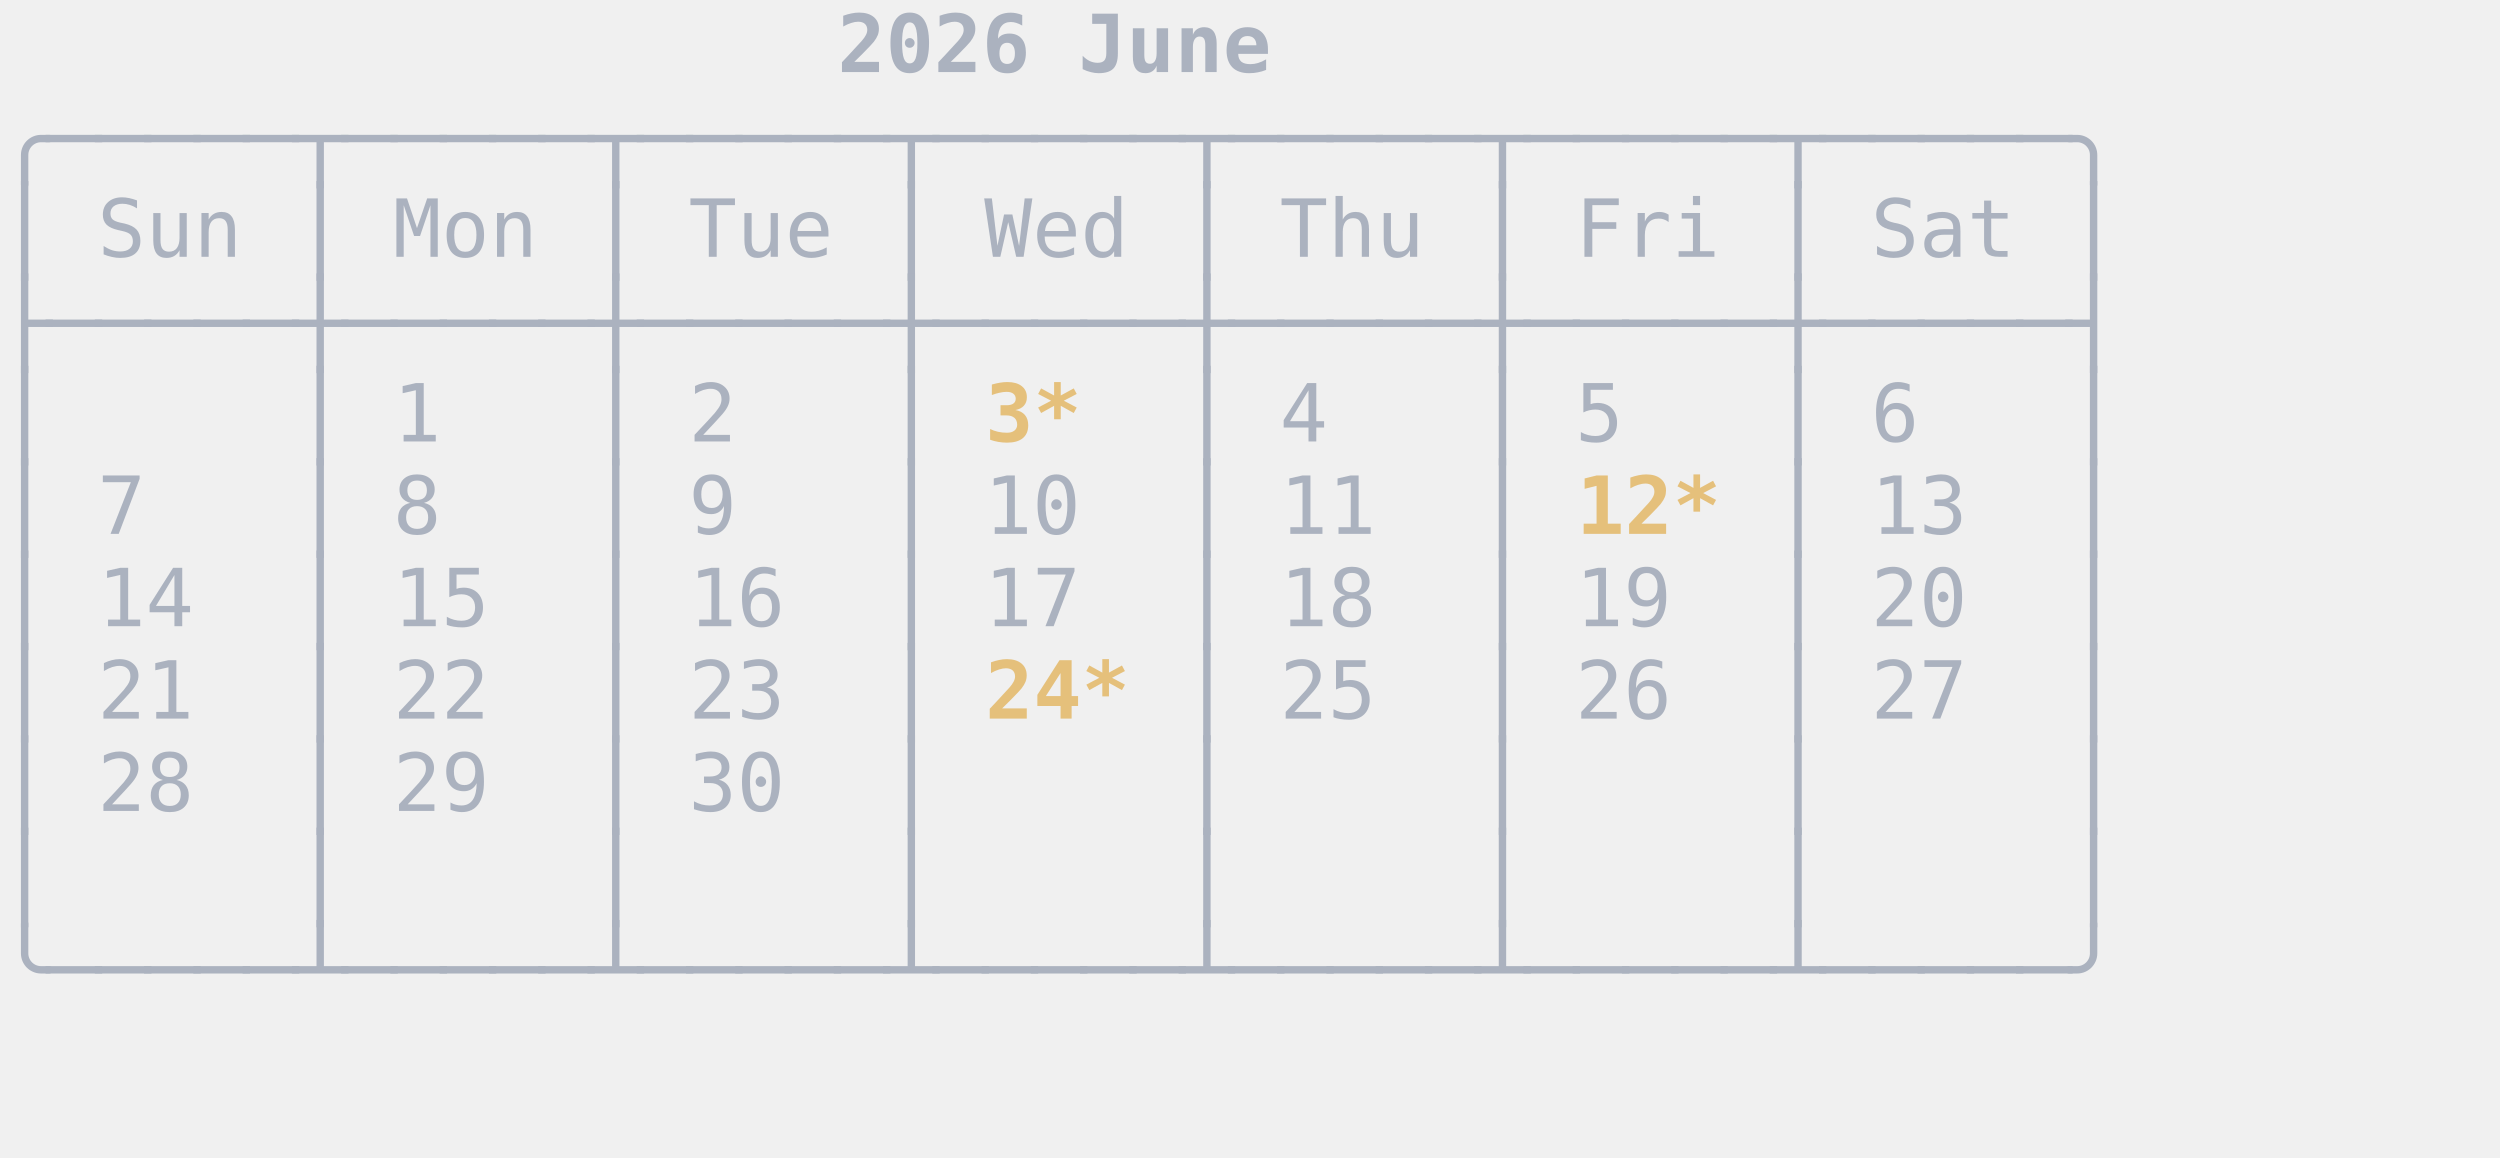
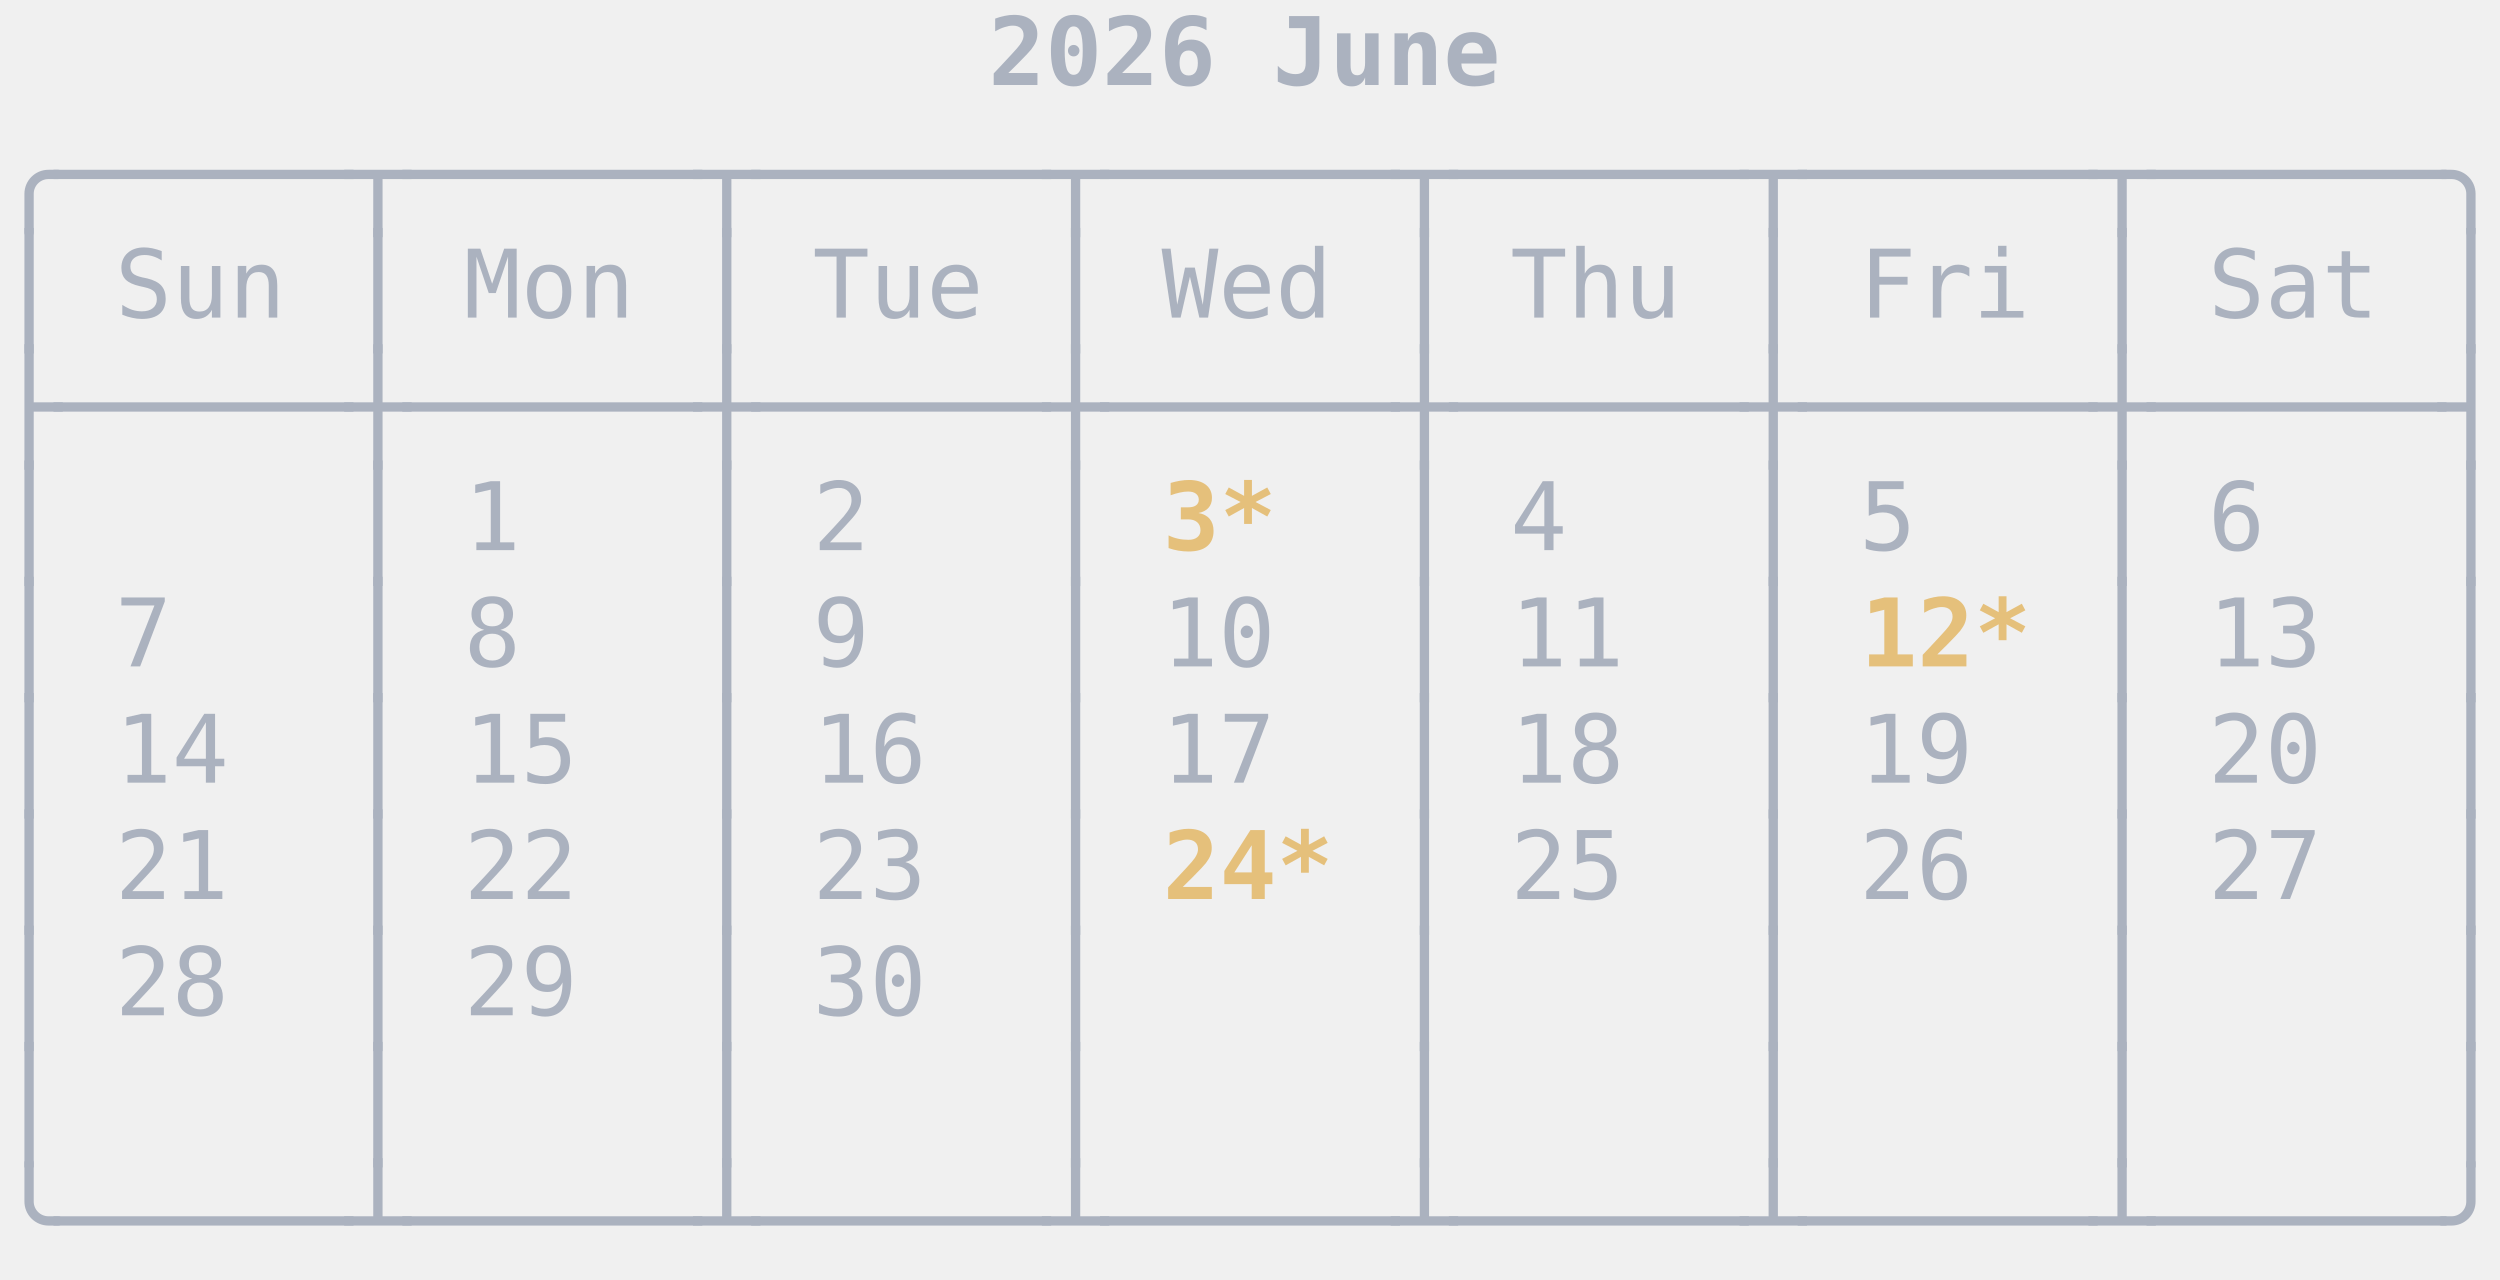
- <svg xmlns="http://www.w3.org/2000/svg" viewBox="0 0 406 188" width="406" height="188" data-cols="52" data-rows="12" data-font-size="13" data-cell-width="8" data-cell-height="15" data-padding="0">
-   <style>text{white-space:pre;font-family:monospace;font-size:13px;letter-spacing:0;word-spacing:0;text-rendering:geometricPrecision;font-variant-ligatures:none}.fg{fill:#abb2bf}.k{fill:#282c34}.r{fill:#e06c75}.g{fill:#98c379}.y{fill:#e5c07b}.b{fill:#61afef}.m{fill:#c678dd}.c{fill:#56b6c2}.w{fill:#abb2bf}.K{fill:#5c6370}.R{fill:#e06c75}.G{fill:#98c379}.Y{fill:#e5c07b}.B{fill:#61afef}.M{fill:#c678dd}.C{fill:#56b6c2}.W{fill:#fff}.bold{font-weight:bold}.italic{font-style:italic}.underline{text-decoration:underline}</style>
+ <svg xmlns="http://www.w3.org/2000/svg" viewBox="0 0 344 176" width="344" height="176" data-cols="43" data-rows="11" data-font-size="13" data-cell-width="8" data-cell-height="16" data-padding="0">
+   <style>text{white-space:pre;font-family:monospace;font-size:13px;letter-spacing:0;word-spacing:0;text-rendering:geometricPrecision;font-variant-ligatures:none}.fg{fill:#abb2bf}.k{fill:#282c34}.r{fill:#e06c75}.g{fill:#98c379}.y{fill:#e5c07b}.b{fill:#61afef}.m{fill:#c678dd}.c{fill:#56b6c2}.w{fill:#abb2bf}.K{fill:#5c6370}.R{fill:#e06c75}.G{fill:#98c379}.Y{fill:#e5c07b}.B{fill:#61afef}.M{fill:#c678dd}.C{fill:#56b6c2}.W{fill:#fff}.bold{font-weight:bold}.italic{font-style:italic}.dim{fill-opacity:0.55}.bl{fill:none;stroke-linecap:square;stroke-width:1.28}.bh{fill:none;stroke-linecap:square;stroke-width:2.56}</style>
  <defs>
    <clipPath id="terminal-clip">
-       <rect width="406" height="188" />
+       <rect width="344" height="176" />
    </clipPath>
    <pattern id="shade-light" width="4" height="4" patternUnits="userSpaceOnUse">
      <rect width="1" height="1" fill="#abb2bf" />
    </pattern>
    <pattern id="shade-medium" width="2" height="2" patternUnits="userSpaceOnUse">
      <rect width="1" height="1" fill="#abb2bf" />
      <rect x="1" y="1" width="1" height="1" fill="#abb2bf" />
    </pattern>
    <pattern id="shade-dark" width="2" height="2" patternUnits="userSpaceOnUse">
      <rect width="2" height="2" fill="#abb2bf" />
      <rect x="1" y="1" width="1" height="1" fill="#282c34" />
    </pattern>
  </defs>
-   <g transform="translate(0,0)" clip-path="url(#terminal-clip)">
+   <g transform="translate(0,0)">
    <g xml:space="preserve">
      <text x="0" y="11.7" textLength="136" class="fg">                 </text>
      <text x="136" y="11.7" textLength="72" class="fg bold">2026 June</text>
-       <path d="M4 30V25.17A2.67 2.67 0 0 1 6.67 22.50H8" stroke="#abb2bf" stroke-width="1.20" stroke-linecap="round" fill="none" />
-       <path d="M8 22.50H12M12 22.50H16" stroke="#abb2bf" stroke-width="1.20" stroke-linecap="square" fill="none" />
-       <path d="M16 22.50H20M20 22.50H24" stroke="#abb2bf" stroke-width="1.20" stroke-linecap="square" fill="none" />
-       <path d="M24 22.50H28M28 22.50H32" stroke="#abb2bf" stroke-width="1.20" stroke-linecap="square" fill="none" />
-       <path d="M32 22.50H36M36 22.50H40" stroke="#abb2bf" stroke-width="1.20" stroke-linecap="square" fill="none" />
-       <path d="M40 22.50H44M44 22.50H48" stroke="#abb2bf" stroke-width="1.20" stroke-linecap="square" fill="none" />
-       <path d="M48 22.50H52M52 22.50H56M52 22.50V30" stroke="#abb2bf" stroke-width="1.20" stroke-linecap="square" fill="none" />
-       <path d="M56 22.50H60M60 22.50H64" stroke="#abb2bf" stroke-width="1.20" stroke-linecap="square" fill="none" />
-       <path d="M64 22.50H68M68 22.50H72" stroke="#abb2bf" stroke-width="1.20" stroke-linecap="square" fill="none" />
-       <path d="M72 22.50H76M76 22.50H80" stroke="#abb2bf" stroke-width="1.20" stroke-linecap="square" fill="none" />
-       <path d="M80 22.50H84M84 22.50H88" stroke="#abb2bf" stroke-width="1.20" stroke-linecap="square" fill="none" />
-       <path d="M88 22.50H92M92 22.50H96" stroke="#abb2bf" stroke-width="1.20" stroke-linecap="square" fill="none" />
-       <path d="M96 22.50H100M100 22.50H104M100 22.50V30" stroke="#abb2bf" stroke-width="1.20" stroke-linecap="square" fill="none" />
-       <path d="M104 22.50H108M108 22.50H112" stroke="#abb2bf" stroke-width="1.20" stroke-linecap="square" fill="none" />
-       <path d="M112 22.50H116M116 22.50H120" stroke="#abb2bf" stroke-width="1.20" stroke-linecap="square" fill="none" />
-       <path d="M120 22.50H124M124 22.50H128" stroke="#abb2bf" stroke-width="1.20" stroke-linecap="square" fill="none" />
-       <path d="M128 22.50H132M132 22.50H136" stroke="#abb2bf" stroke-width="1.20" stroke-linecap="square" fill="none" />
-       <path d="M136 22.50H140M140 22.50H144" stroke="#abb2bf" stroke-width="1.20" stroke-linecap="square" fill="none" />
-       <path d="M144 22.50H148M148 22.50H152M148 22.50V30" stroke="#abb2bf" stroke-width="1.20" stroke-linecap="square" fill="none" />
-       <path d="M152 22.50H156M156 22.50H160" stroke="#abb2bf" stroke-width="1.20" stroke-linecap="square" fill="none" />
-       <path d="M160 22.50H164M164 22.50H168" stroke="#abb2bf" stroke-width="1.20" stroke-linecap="square" fill="none" />
-       <path d="M168 22.50H172M172 22.50H176" stroke="#abb2bf" stroke-width="1.20" stroke-linecap="square" fill="none" />
-       <path d="M176 22.50H180M180 22.50H184" stroke="#abb2bf" stroke-width="1.20" stroke-linecap="square" fill="none" />
-       <path d="M184 22.50H188M188 22.50H192" stroke="#abb2bf" stroke-width="1.20" stroke-linecap="square" fill="none" />
-       <path d="M192 22.50H196M196 22.50H200M196 22.50V30" stroke="#abb2bf" stroke-width="1.20" stroke-linecap="square" fill="none" />
-       <path d="M200 22.50H204M204 22.50H208" stroke="#abb2bf" stroke-width="1.20" stroke-linecap="square" fill="none" />
-       <path d="M208 22.50H212M212 22.50H216" stroke="#abb2bf" stroke-width="1.20" stroke-linecap="square" fill="none" />
-       <path d="M216 22.50H220M220 22.50H224" stroke="#abb2bf" stroke-width="1.20" stroke-linecap="square" fill="none" />
-       <path d="M224 22.50H228M228 22.50H232" stroke="#abb2bf" stroke-width="1.20" stroke-linecap="square" fill="none" />
-       <path d="M232 22.50H236M236 22.50H240" stroke="#abb2bf" stroke-width="1.20" stroke-linecap="square" fill="none" />
-       <path d="M240 22.50H244M244 22.50H248M244 22.50V30" stroke="#abb2bf" stroke-width="1.20" stroke-linecap="square" fill="none" />
-       <path d="M248 22.50H252M252 22.50H256" stroke="#abb2bf" stroke-width="1.20" stroke-linecap="square" fill="none" />
-       <path d="M256 22.50H260M260 22.50H264" stroke="#abb2bf" stroke-width="1.20" stroke-linecap="square" fill="none" />
-       <path d="M264 22.50H268M268 22.50H272" stroke="#abb2bf" stroke-width="1.20" stroke-linecap="square" fill="none" />
-       <path d="M272 22.50H276M276 22.50H280" stroke="#abb2bf" stroke-width="1.20" stroke-linecap="square" fill="none" />
-       <path d="M280 22.50H284M284 22.50H288" stroke="#abb2bf" stroke-width="1.20" stroke-linecap="square" fill="none" />
-       <path d="M288 22.50H292M292 22.50H296M292 22.50V30" stroke="#abb2bf" stroke-width="1.20" stroke-linecap="square" fill="none" />
-       <path d="M296 22.50H300M300 22.50H304" stroke="#abb2bf" stroke-width="1.20" stroke-linecap="square" fill="none" />
-       <path d="M304 22.50H308M308 22.50H312" stroke="#abb2bf" stroke-width="1.20" stroke-linecap="square" fill="none" />
-       <path d="M312 22.50H316M316 22.50H320" stroke="#abb2bf" stroke-width="1.20" stroke-linecap="square" fill="none" />
-       <path d="M320 22.50H324M324 22.50H328" stroke="#abb2bf" stroke-width="1.20" stroke-linecap="square" fill="none" />
-       <path d="M328 22.50H332M332 22.50H336" stroke="#abb2bf" stroke-width="1.20" stroke-linecap="square" fill="none" />
-       <path d="M336 22.50H337.33A2.67 2.67 0 0 1 340 25.17V30" stroke="#abb2bf" stroke-width="1.20" stroke-linecap="round" fill="none" />
-       <path d="M4 30V37.50M4 37.50V45" stroke="#abb2bf" stroke-width="1.20" stroke-linecap="square" fill="none" />
-       <text x="8" y="41.7" textLength="40" class="fg"> Sun </text>
-       <path d="M52 30V37.50M52 37.50V45" stroke="#abb2bf" stroke-width="1.20" stroke-linecap="square" fill="none" />
-       <text x="56" y="41.7" textLength="40" class="fg"> Mon </text>
-       <path d="M100 30V37.50M100 37.50V45" stroke="#abb2bf" stroke-width="1.20" stroke-linecap="square" fill="none" />
-       <text x="104" y="41.7" textLength="40" class="fg"> Tue </text>
-       <path d="M148 30V37.50M148 37.50V45" stroke="#abb2bf" stroke-width="1.20" stroke-linecap="square" fill="none" />
-       <text x="152" y="41.7" textLength="40" class="fg"> Wed </text>
-       <path d="M196 30V37.50M196 37.50V45" stroke="#abb2bf" stroke-width="1.20" stroke-linecap="square" fill="none" />
-       <text x="200" y="41.7" textLength="40" class="fg"> Thu </text>
-       <path d="M244 30V37.50M244 37.50V45" stroke="#abb2bf" stroke-width="1.20" stroke-linecap="square" fill="none" />
-       <text x="248" y="41.7" textLength="40" class="fg"> Fri </text>
-       <path d="M292 30V37.50M292 37.50V45" stroke="#abb2bf" stroke-width="1.20" stroke-linecap="square" fill="none" />
-       <text x="296" y="41.7" textLength="40" class="fg"> Sat </text>
-       <path d="M340 30V37.50M340 37.50V45" stroke="#abb2bf" stroke-width="1.20" stroke-linecap="square" fill="none" />
-       <path d="M4 52.50H8M4 45V52.50M4 52.50V60" stroke="#abb2bf" stroke-width="1.20" stroke-linecap="square" fill="none" />
-       <path d="M8 52.50H12M12 52.50H16" stroke="#abb2bf" stroke-width="1.20" stroke-linecap="square" fill="none" />
-       <path d="M16 52.50H20M20 52.50H24" stroke="#abb2bf" stroke-width="1.20" stroke-linecap="square" fill="none" />
-       <path d="M24 52.50H28M28 52.50H32" stroke="#abb2bf" stroke-width="1.20" stroke-linecap="square" fill="none" />
-       <path d="M32 52.50H36M36 52.50H40" stroke="#abb2bf" stroke-width="1.20" stroke-linecap="square" fill="none" />
-       <path d="M40 52.50H44M44 52.50H48" stroke="#abb2bf" stroke-width="1.20" stroke-linecap="square" fill="none" />
-       <path d="M48 52.50H52M52 52.50H56M52 45V52.50M52 52.50V60" stroke="#abb2bf" stroke-width="1.20" stroke-linecap="square" fill="none" />
-       <path d="M56 52.50H60M60 52.50H64" stroke="#abb2bf" stroke-width="1.20" stroke-linecap="square" fill="none" />
-       <path d="M64 52.50H68M68 52.50H72" stroke="#abb2bf" stroke-width="1.20" stroke-linecap="square" fill="none" />
-       <path d="M72 52.50H76M76 52.50H80" stroke="#abb2bf" stroke-width="1.20" stroke-linecap="square" fill="none" />
-       <path d="M80 52.50H84M84 52.50H88" stroke="#abb2bf" stroke-width="1.20" stroke-linecap="square" fill="none" />
-       <path d="M88 52.50H92M92 52.50H96" stroke="#abb2bf" stroke-width="1.20" stroke-linecap="square" fill="none" />
-       <path d="M96 52.50H100M100 52.50H104M100 45V52.50M100 52.50V60" stroke="#abb2bf" stroke-width="1.20" stroke-linecap="square" fill="none" />
-       <path d="M104 52.50H108M108 52.50H112" stroke="#abb2bf" stroke-width="1.20" stroke-linecap="square" fill="none" />
-       <path d="M112 52.50H116M116 52.50H120" stroke="#abb2bf" stroke-width="1.20" stroke-linecap="square" fill="none" />
-       <path d="M120 52.50H124M124 52.50H128" stroke="#abb2bf" stroke-width="1.20" stroke-linecap="square" fill="none" />
-       <path d="M128 52.50H132M132 52.50H136" stroke="#abb2bf" stroke-width="1.20" stroke-linecap="square" fill="none" />
-       <path d="M136 52.50H140M140 52.50H144" stroke="#abb2bf" stroke-width="1.20" stroke-linecap="square" fill="none" />
-       <path d="M144 52.50H148M148 52.50H152M148 45V52.50M148 52.50V60" stroke="#abb2bf" stroke-width="1.20" stroke-linecap="square" fill="none" />
-       <path d="M152 52.50H156M156 52.50H160" stroke="#abb2bf" stroke-width="1.20" stroke-linecap="square" fill="none" />
-       <path d="M160 52.50H164M164 52.50H168" stroke="#abb2bf" stroke-width="1.20" stroke-linecap="square" fill="none" />
-       <path d="M168 52.50H172M172 52.50H176" stroke="#abb2bf" stroke-width="1.20" stroke-linecap="square" fill="none" />
-       <path d="M176 52.50H180M180 52.50H184" stroke="#abb2bf" stroke-width="1.20" stroke-linecap="square" fill="none" />
-       <path d="M184 52.50H188M188 52.50H192" stroke="#abb2bf" stroke-width="1.20" stroke-linecap="square" fill="none" />
-       <path d="M192 52.50H196M196 52.50H200M196 45V52.50M196 52.50V60" stroke="#abb2bf" stroke-width="1.20" stroke-linecap="square" fill="none" />
-       <path d="M200 52.50H204M204 52.50H208" stroke="#abb2bf" stroke-width="1.20" stroke-linecap="square" fill="none" />
-       <path d="M208 52.50H212M212 52.50H216" stroke="#abb2bf" stroke-width="1.20" stroke-linecap="square" fill="none" />
-       <path d="M216 52.50H220M220 52.50H224" stroke="#abb2bf" stroke-width="1.20" stroke-linecap="square" fill="none" />
-       <path d="M224 52.50H228M228 52.50H232" stroke="#abb2bf" stroke-width="1.20" stroke-linecap="square" fill="none" />
-       <path d="M232 52.50H236M236 52.50H240" stroke="#abb2bf" stroke-width="1.20" stroke-linecap="square" fill="none" />
-       <path d="M240 52.50H244M244 52.50H248M244 45V52.50M244 52.50V60" stroke="#abb2bf" stroke-width="1.20" stroke-linecap="square" fill="none" />
-       <path d="M248 52.50H252M252 52.50H256" stroke="#abb2bf" stroke-width="1.20" stroke-linecap="square" fill="none" />
-       <path d="M256 52.50H260M260 52.50H264" stroke="#abb2bf" stroke-width="1.20" stroke-linecap="square" fill="none" />
-       <path d="M264 52.50H268M268 52.50H272" stroke="#abb2bf" stroke-width="1.20" stroke-linecap="square" fill="none" />
-       <path d="M272 52.50H276M276 52.50H280" stroke="#abb2bf" stroke-width="1.20" stroke-linecap="square" fill="none" />
-       <path d="M280 52.50H284M284 52.50H288" stroke="#abb2bf" stroke-width="1.20" stroke-linecap="square" fill="none" />
-       <path d="M288 52.50H292M292 52.50H296M292 45V52.50M292 52.50V60" stroke="#abb2bf" stroke-width="1.20" stroke-linecap="square" fill="none" />
-       <path d="M296 52.50H300M300 52.50H304" stroke="#abb2bf" stroke-width="1.20" stroke-linecap="square" fill="none" />
-       <path d="M304 52.50H308M308 52.50H312" stroke="#abb2bf" stroke-width="1.20" stroke-linecap="square" fill="none" />
-       <path d="M312 52.50H316M316 52.50H320" stroke="#abb2bf" stroke-width="1.20" stroke-linecap="square" fill="none" />
-       <path d="M320 52.50H324M324 52.50H328" stroke="#abb2bf" stroke-width="1.20" stroke-linecap="square" fill="none" />
-       <path d="M328 52.50H332M332 52.50H336" stroke="#abb2bf" stroke-width="1.20" stroke-linecap="square" fill="none" />
-       <path d="M336 52.50H340M340 45V52.50M340 52.50V60" stroke="#abb2bf" stroke-width="1.20" stroke-linecap="square" fill="none" />
-       <path d="M4 60V67.50M4 67.50V75" stroke="#abb2bf" stroke-width="1.20" stroke-linecap="square" fill="none" />
-       <text x="8" y="71.7" textLength="40" class="fg">     </text>
-       <path d="M52 60V67.50M52 67.50V75" stroke="#abb2bf" stroke-width="1.20" stroke-linecap="square" fill="none" />
-       <text x="56" y="71.7" textLength="40" class="fg"> 1   </text>
-       <path d="M100 60V67.50M100 67.50V75" stroke="#abb2bf" stroke-width="1.20" stroke-linecap="square" fill="none" />
-       <text x="104" y="71.7" textLength="40" class="fg"> 2   </text>
-       <path d="M148 60V67.50M148 67.50V75" stroke="#abb2bf" stroke-width="1.20" stroke-linecap="square" fill="none" />
-       <text x="152" y="71.7" textLength="8" class="fg"> </text>
-       <text x="160" y="71.7" textLength="16" class="Y bold">3*</text>
-       <text x="176" y="71.7" textLength="16" class="fg">  </text>
-       <path d="M196 60V67.50M196 67.50V75" stroke="#abb2bf" stroke-width="1.20" stroke-linecap="square" fill="none" />
-       <text x="200" y="71.7" textLength="40" class="fg"> 4   </text>
-       <path d="M244 60V67.50M244 67.50V75" stroke="#abb2bf" stroke-width="1.20" stroke-linecap="square" fill="none" />
-       <text x="248" y="71.7" textLength="40" class="fg"> 5   </text>
-       <path d="M292 60V67.50M292 67.50V75" stroke="#abb2bf" stroke-width="1.20" stroke-linecap="square" fill="none" />
-       <text x="296" y="71.7" textLength="40" class="fg"> 6   </text>
-       <path d="M340 60V67.50M340 67.50V75" stroke="#abb2bf" stroke-width="1.20" stroke-linecap="square" fill="none" />
-       <path d="M4 75V82.50M4 82.50V90" stroke="#abb2bf" stroke-width="1.20" stroke-linecap="square" fill="none" />
-       <text x="8" y="86.7" textLength="40" class="fg"> 7   </text>
-       <path d="M52 75V82.50M52 82.50V90" stroke="#abb2bf" stroke-width="1.20" stroke-linecap="square" fill="none" />
-       <text x="56" y="86.7" textLength="40" class="fg"> 8   </text>
-       <path d="M100 75V82.50M100 82.50V90" stroke="#abb2bf" stroke-width="1.20" stroke-linecap="square" fill="none" />
-       <text x="104" y="86.7" textLength="40" class="fg"> 9   </text>
-       <path d="M148 75V82.50M148 82.50V90" stroke="#abb2bf" stroke-width="1.20" stroke-linecap="square" fill="none" />
-       <text x="152" y="86.7" textLength="40" class="fg"> 10  </text>
-       <path d="M196 75V82.50M196 82.50V90" stroke="#abb2bf" stroke-width="1.20" stroke-linecap="square" fill="none" />
-       <text x="200" y="86.7" textLength="40" class="fg"> 11  </text>
-       <path d="M244 75V82.50M244 82.50V90" stroke="#abb2bf" stroke-width="1.20" stroke-linecap="square" fill="none" />
-       <text x="248" y="86.7" textLength="8" class="fg"> </text>
-       <text x="256" y="86.7" textLength="24" class="Y bold">12*</text>
-       <text x="280" y="86.7" textLength="8" class="fg"> </text>
-       <path d="M292 75V82.50M292 82.50V90" stroke="#abb2bf" stroke-width="1.20" stroke-linecap="square" fill="none" />
-       <text x="296" y="86.7" textLength="40" class="fg"> 13  </text>
-       <path d="M340 75V82.50M340 82.50V90" stroke="#abb2bf" stroke-width="1.20" stroke-linecap="square" fill="none" />
-       <path d="M4 90V97.50M4 97.50V105" stroke="#abb2bf" stroke-width="1.20" stroke-linecap="square" fill="none" />
-       <text x="8" y="101.7" textLength="40" class="fg"> 14  </text>
-       <path d="M52 90V97.50M52 97.50V105" stroke="#abb2bf" stroke-width="1.20" stroke-linecap="square" fill="none" />
-       <text x="56" y="101.7" textLength="40" class="fg"> 15  </text>
-       <path d="M100 90V97.50M100 97.50V105" stroke="#abb2bf" stroke-width="1.20" stroke-linecap="square" fill="none" />
-       <text x="104" y="101.7" textLength="40" class="fg"> 16  </text>
-       <path d="M148 90V97.50M148 97.50V105" stroke="#abb2bf" stroke-width="1.20" stroke-linecap="square" fill="none" />
-       <text x="152" y="101.7" textLength="40" class="fg"> 17  </text>
-       <path d="M196 90V97.50M196 97.50V105" stroke="#abb2bf" stroke-width="1.20" stroke-linecap="square" fill="none" />
-       <text x="200" y="101.7" textLength="40" class="fg"> 18  </text>
-       <path d="M244 90V97.50M244 97.50V105" stroke="#abb2bf" stroke-width="1.20" stroke-linecap="square" fill="none" />
-       <text x="248" y="101.7" textLength="40" class="fg"> 19  </text>
-       <path d="M292 90V97.50M292 97.50V105" stroke="#abb2bf" stroke-width="1.20" stroke-linecap="square" fill="none" />
-       <text x="296" y="101.7" textLength="40" class="fg"> 20  </text>
-       <path d="M340 90V97.50M340 97.50V105" stroke="#abb2bf" stroke-width="1.20" stroke-linecap="square" fill="none" />
-       <path d="M4 105V112.50M4 112.50V120" stroke="#abb2bf" stroke-width="1.20" stroke-linecap="square" fill="none" />
-       <text x="8" y="116.7" textLength="40" class="fg"> 21  </text>
-       <path d="M52 105V112.50M52 112.50V120" stroke="#abb2bf" stroke-width="1.20" stroke-linecap="square" fill="none" />
-       <text x="56" y="116.7" textLength="40" class="fg"> 22  </text>
-       <path d="M100 105V112.50M100 112.50V120" stroke="#abb2bf" stroke-width="1.20" stroke-linecap="square" fill="none" />
-       <text x="104" y="116.7" textLength="40" class="fg"> 23  </text>
-       <path d="M148 105V112.50M148 112.50V120" stroke="#abb2bf" stroke-width="1.20" stroke-linecap="square" fill="none" />
-       <text x="152" y="116.7" textLength="8" class="fg"> </text>
-       <text x="160" y="116.7" textLength="24" class="Y bold">24*</text>
-       <text x="184" y="116.7" textLength="8" class="fg"> </text>
-       <path d="M196 105V112.50M196 112.50V120" stroke="#abb2bf" stroke-width="1.20" stroke-linecap="square" fill="none" />
-       <text x="200" y="116.7" textLength="40" class="fg"> 25  </text>
-       <path d="M244 105V112.50M244 112.50V120" stroke="#abb2bf" stroke-width="1.20" stroke-linecap="square" fill="none" />
-       <text x="248" y="116.7" textLength="40" class="fg"> 26  </text>
-       <path d="M292 105V112.50M292 112.50V120" stroke="#abb2bf" stroke-width="1.20" stroke-linecap="square" fill="none" />
-       <text x="296" y="116.7" textLength="40" class="fg"> 27  </text>
-       <path d="M340 105V112.50M340 112.50V120" stroke="#abb2bf" stroke-width="1.20" stroke-linecap="square" fill="none" />
-       <path d="M4 120V127.50M4 127.50V135" stroke="#abb2bf" stroke-width="1.20" stroke-linecap="square" fill="none" />
-       <text x="8" y="131.7" textLength="40" class="fg"> 28  </text>
-       <path d="M52 120V127.50M52 127.50V135" stroke="#abb2bf" stroke-width="1.20" stroke-linecap="square" fill="none" />
-       <text x="56" y="131.7" textLength="40" class="fg"> 29  </text>
-       <path d="M100 120V127.50M100 127.50V135" stroke="#abb2bf" stroke-width="1.20" stroke-linecap="square" fill="none" />
-       <text x="104" y="131.7" textLength="40" class="fg"> 30  </text>
-       <path d="M148 120V127.50M148 127.50V135" stroke="#abb2bf" stroke-width="1.20" stroke-linecap="square" fill="none" />
-       <text x="152" y="131.7" textLength="40" class="fg">     </text>
-       <path d="M196 120V127.50M196 127.50V135" stroke="#abb2bf" stroke-width="1.20" stroke-linecap="square" fill="none" />
-       <text x="200" y="131.7" textLength="40" class="fg">     </text>
-       <path d="M244 120V127.50M244 127.50V135" stroke="#abb2bf" stroke-width="1.20" stroke-linecap="square" fill="none" />
-       <text x="248" y="131.7" textLength="40" class="fg">     </text>
-       <path d="M292 120V127.50M292 127.50V135" stroke="#abb2bf" stroke-width="1.20" stroke-linecap="square" fill="none" />
-       <text x="296" y="131.7" textLength="40" class="fg">     </text>
-       <path d="M340 120V127.50M340 127.50V135" stroke="#abb2bf" stroke-width="1.20" stroke-linecap="square" fill="none" />
-       <path d="M4 135V142.50M4 142.50V150" stroke="#abb2bf" stroke-width="1.20" stroke-linecap="square" fill="none" />
-       <text x="8" y="146.7" textLength="40" class="fg">     </text>
-       <path d="M52 135V142.50M52 142.50V150" stroke="#abb2bf" stroke-width="1.20" stroke-linecap="square" fill="none" />
-       <text x="56" y="146.7" textLength="40" class="fg">     </text>
-       <path d="M100 135V142.50M100 142.50V150" stroke="#abb2bf" stroke-width="1.20" stroke-linecap="square" fill="none" />
-       <text x="104" y="146.7" textLength="40" class="fg">     </text>
-       <path d="M148 135V142.50M148 142.50V150" stroke="#abb2bf" stroke-width="1.20" stroke-linecap="square" fill="none" />
-       <text x="152" y="146.7" textLength="40" class="fg">     </text>
-       <path d="M196 135V142.50M196 142.50V150" stroke="#abb2bf" stroke-width="1.20" stroke-linecap="square" fill="none" />
-       <text x="200" y="146.7" textLength="40" class="fg">     </text>
-       <path d="M244 135V142.50M244 142.50V150" stroke="#abb2bf" stroke-width="1.20" stroke-linecap="square" fill="none" />
-       <text x="248" y="146.7" textLength="40" class="fg">     </text>
-       <path d="M292 135V142.50M292 142.50V150" stroke="#abb2bf" stroke-width="1.20" stroke-linecap="square" fill="none" />
-       <text x="296" y="146.7" textLength="40" class="fg">     </text>
-       <path d="M340 135V142.50M340 142.50V150" stroke="#abb2bf" stroke-width="1.20" stroke-linecap="square" fill="none" />
-       <path d="M8 157.50H6.67A2.67 2.67 0 0 1 4 154.83V150" stroke="#abb2bf" stroke-width="1.20" stroke-linecap="round" fill="none" />
-       <path d="M8 157.50H12M12 157.50H16" stroke="#abb2bf" stroke-width="1.20" stroke-linecap="square" fill="none" />
-       <path d="M16 157.50H20M20 157.50H24" stroke="#abb2bf" stroke-width="1.20" stroke-linecap="square" fill="none" />
-       <path d="M24 157.50H28M28 157.50H32" stroke="#abb2bf" stroke-width="1.20" stroke-linecap="square" fill="none" />
-       <path d="M32 157.50H36M36 157.50H40" stroke="#abb2bf" stroke-width="1.20" stroke-linecap="square" fill="none" />
-       <path d="M40 157.50H44M44 157.50H48" stroke="#abb2bf" stroke-width="1.20" stroke-linecap="square" fill="none" />
-       <path d="M48 157.50H52M52 157.50H56M52 150V157.50" stroke="#abb2bf" stroke-width="1.20" stroke-linecap="square" fill="none" />
-       <path d="M56 157.50H60M60 157.50H64" stroke="#abb2bf" stroke-width="1.20" stroke-linecap="square" fill="none" />
-       <path d="M64 157.50H68M68 157.50H72" stroke="#abb2bf" stroke-width="1.20" stroke-linecap="square" fill="none" />
-       <path d="M72 157.50H76M76 157.50H80" stroke="#abb2bf" stroke-width="1.20" stroke-linecap="square" fill="none" />
-       <path d="M80 157.50H84M84 157.50H88" stroke="#abb2bf" stroke-width="1.20" stroke-linecap="square" fill="none" />
-       <path d="M88 157.50H92M92 157.50H96" stroke="#abb2bf" stroke-width="1.20" stroke-linecap="square" fill="none" />
-       <path d="M96 157.50H100M100 157.50H104M100 150V157.50" stroke="#abb2bf" stroke-width="1.20" stroke-linecap="square" fill="none" />
-       <path d="M104 157.50H108M108 157.50H112" stroke="#abb2bf" stroke-width="1.20" stroke-linecap="square" fill="none" />
-       <path d="M112 157.50H116M116 157.50H120" stroke="#abb2bf" stroke-width="1.20" stroke-linecap="square" fill="none" />
-       <path d="M120 157.50H124M124 157.50H128" stroke="#abb2bf" stroke-width="1.20" stroke-linecap="square" fill="none" />
-       <path d="M128 157.50H132M132 157.50H136" stroke="#abb2bf" stroke-width="1.20" stroke-linecap="square" fill="none" />
-       <path d="M136 157.50H140M140 157.50H144" stroke="#abb2bf" stroke-width="1.20" stroke-linecap="square" fill="none" />
-       <path d="M144 157.50H148M148 157.50H152M148 150V157.50" stroke="#abb2bf" stroke-width="1.20" stroke-linecap="square" fill="none" />
-       <path d="M152 157.50H156M156 157.50H160" stroke="#abb2bf" stroke-width="1.20" stroke-linecap="square" fill="none" />
-       <path d="M160 157.50H164M164 157.50H168" stroke="#abb2bf" stroke-width="1.20" stroke-linecap="square" fill="none" />
-       <path d="M168 157.50H172M172 157.50H176" stroke="#abb2bf" stroke-width="1.20" stroke-linecap="square" fill="none" />
-       <path d="M176 157.50H180M180 157.50H184" stroke="#abb2bf" stroke-width="1.20" stroke-linecap="square" fill="none" />
-       <path d="M184 157.50H188M188 157.50H192" stroke="#abb2bf" stroke-width="1.20" stroke-linecap="square" fill="none" />
-       <path d="M192 157.50H196M196 157.50H200M196 150V157.50" stroke="#abb2bf" stroke-width="1.20" stroke-linecap="square" fill="none" />
-       <path d="M200 157.50H204M204 157.50H208" stroke="#abb2bf" stroke-width="1.20" stroke-linecap="square" fill="none" />
-       <path d="M208 157.50H212M212 157.50H216" stroke="#abb2bf" stroke-width="1.20" stroke-linecap="square" fill="none" />
-       <path d="M216 157.50H220M220 157.50H224" stroke="#abb2bf" stroke-width="1.20" stroke-linecap="square" fill="none" />
-       <path d="M224 157.50H228M228 157.50H232" stroke="#abb2bf" stroke-width="1.20" stroke-linecap="square" fill="none" />
-       <path d="M232 157.50H236M236 157.50H240" stroke="#abb2bf" stroke-width="1.20" stroke-linecap="square" fill="none" />
-       <path d="M240 157.50H244M244 157.50H248M244 150V157.50" stroke="#abb2bf" stroke-width="1.20" stroke-linecap="square" fill="none" />
-       <path d="M248 157.50H252M252 157.50H256" stroke="#abb2bf" stroke-width="1.20" stroke-linecap="square" fill="none" />
-       <path d="M256 157.50H260M260 157.50H264" stroke="#abb2bf" stroke-width="1.20" stroke-linecap="square" fill="none" />
-       <path d="M264 157.50H268M268 157.50H272" stroke="#abb2bf" stroke-width="1.20" stroke-linecap="square" fill="none" />
-       <path d="M272 157.50H276M276 157.50H280" stroke="#abb2bf" stroke-width="1.20" stroke-linecap="square" fill="none" />
-       <path d="M280 157.50H284M284 157.50H288" stroke="#abb2bf" stroke-width="1.20" stroke-linecap="square" fill="none" />
-       <path d="M288 157.50H292M292 157.50H296M292 150V157.50" stroke="#abb2bf" stroke-width="1.20" stroke-linecap="square" fill="none" />
-       <path d="M296 157.50H300M300 157.50H304" stroke="#abb2bf" stroke-width="1.20" stroke-linecap="square" fill="none" />
-       <path d="M304 157.50H308M308 157.50H312" stroke="#abb2bf" stroke-width="1.20" stroke-linecap="square" fill="none" />
-       <path d="M312 157.50H316M316 157.50H320" stroke="#abb2bf" stroke-width="1.20" stroke-linecap="square" fill="none" />
-       <path d="M320 157.50H324M324 157.50H328" stroke="#abb2bf" stroke-width="1.20" stroke-linecap="square" fill="none" />
-       <path d="M328 157.50H332M332 157.50H336" stroke="#abb2bf" stroke-width="1.20" stroke-linecap="square" fill="none" />
-       <path d="M340 150V154.83A2.67 2.67 0 0 1 337.33 157.50H336" stroke="#abb2bf" stroke-width="1.20" stroke-linecap="round" fill="none" />
+       <path d="M4 32V26.67A2.67 2.67 0 0 1 6.67 24H8" stroke="#abb2bf" stroke-width="1.28" stroke-linecap="round" fill="none" />
+       <path d="M8 24H48" stroke="#abb2bf" class="bl" />
+       <path d="M48 24H56M52 24V32" stroke="#abb2bf" class="bl" />
+       <path d="M56 24H96" stroke="#abb2bf" class="bl" />
+       <path d="M96 24H104M100 24V32" stroke="#abb2bf" class="bl" />
+       <path d="M104 24H144" stroke="#abb2bf" class="bl" />
+       <path d="M144 24H152M148 24V32" stroke="#abb2bf" class="bl" />
+       <path d="M152 24H192" stroke="#abb2bf" class="bl" />
+       <path d="M192 24H200M196 24V32" stroke="#abb2bf" class="bl" />
+       <path d="M200 24H240" stroke="#abb2bf" class="bl" />
+       <path d="M240 24H248M244 24V32" stroke="#abb2bf" class="bl" />
+       <path d="M248 24H288" stroke="#abb2bf" class="bl" />
+       <path d="M288 24H296M292 24V32" stroke="#abb2bf" class="bl" />
+       <path d="M296 24H336" stroke="#abb2bf" class="bl" />
+       <path d="M336 24H337.33A2.67 2.67 0 0 1 340 26.67V32" stroke="#abb2bf" stroke-width="1.28" stroke-linecap="round" fill="none" />
+       <path d="M4 32V48" stroke="#abb2bf" class="bl" />
+       <text x="8" y="43.7" textLength="40" class="fg"> Sun </text>
+       <path d="M52 32V48" stroke="#abb2bf" class="bl" />
+       <text x="56" y="43.7" textLength="40" class="fg"> Mon </text>
+       <path d="M100 32V48" stroke="#abb2bf" class="bl" />
+       <text x="104" y="43.7" textLength="40" class="fg"> Tue </text>
+       <path d="M148 32V48" stroke="#abb2bf" class="bl" />
+       <text x="152" y="43.7" textLength="40" class="fg"> Wed </text>
+       <path d="M196 32V48" stroke="#abb2bf" class="bl" />
+       <text x="200" y="43.7" textLength="40" class="fg"> Thu </text>
+       <path d="M244 32V48" stroke="#abb2bf" class="bl" />
+       <text x="248" y="43.7" textLength="40" class="fg"> Fri </text>
+       <path d="M292 32V48" stroke="#abb2bf" class="bl" />
+       <text x="296" y="43.7" textLength="40" class="fg"> Sat </text>
+       <path d="M340 32V48" stroke="#abb2bf" class="bl" />
+       <path d="M4 56H8M4 48V64" stroke="#abb2bf" class="bl" />
+       <path d="M8 56H48" stroke="#abb2bf" class="bl" />
+       <path d="M48 56H56M52 48V64" stroke="#abb2bf" class="bl" />
+       <path d="M56 56H96" stroke="#abb2bf" class="bl" />
+       <path d="M96 56H104M100 48V64" stroke="#abb2bf" class="bl" />
+       <path d="M104 56H144" stroke="#abb2bf" class="bl" />
+       <path d="M144 56H152M148 48V64" stroke="#abb2bf" class="bl" />
+       <path d="M152 56H192" stroke="#abb2bf" class="bl" />
+       <path d="M192 56H200M196 48V64" stroke="#abb2bf" class="bl" />
+       <path d="M200 56H240" stroke="#abb2bf" class="bl" />
+       <path d="M240 56H248M244 48V64" stroke="#abb2bf" class="bl" />
+       <path d="M248 56H288" stroke="#abb2bf" class="bl" />
+       <path d="M288 56H296M292 48V64" stroke="#abb2bf" class="bl" />
+       <path d="M296 56H336" stroke="#abb2bf" class="bl" />
+       <path d="M336 56H340M340 48V64" stroke="#abb2bf" class="bl" />
+       <path d="M4 64V80" stroke="#abb2bf" class="bl" />
+       <text x="8" y="75.7" textLength="40" class="fg">     </text>
+       <path d="M52 64V80" stroke="#abb2bf" class="bl" />
+       <text x="56" y="75.7" textLength="40" class="fg"> 1   </text>
+       <path d="M100 64V80" stroke="#abb2bf" class="bl" />
+       <text x="104" y="75.7" textLength="40" class="fg"> 2   </text>
+       <path d="M148 64V80" stroke="#abb2bf" class="bl" />
+       <text x="152" y="75.7" textLength="8" class="fg"> </text>
+       <text x="160" y="75.7" textLength="16" class="Y bold">3*</text>
+       <text x="176" y="75.7" textLength="16" class="fg">  </text>
+       <path d="M196 64V80" stroke="#abb2bf" class="bl" />
+       <text x="200" y="75.7" textLength="40" class="fg"> 4   </text>
+       <path d="M244 64V80" stroke="#abb2bf" class="bl" />
+       <text x="248" y="75.7" textLength="40" class="fg"> 5   </text>
+       <path d="M292 64V80" stroke="#abb2bf" class="bl" />
+       <text x="296" y="75.7" textLength="40" class="fg"> 6   </text>
+       <path d="M340 64V80" stroke="#abb2bf" class="bl" />
+       <path d="M4 80V96" stroke="#abb2bf" class="bl" />
+       <text x="8" y="91.7" textLength="40" class="fg"> 7   </text>
+       <path d="M52 80V96" stroke="#abb2bf" class="bl" />
+       <text x="56" y="91.7" textLength="40" class="fg"> 8   </text>
+       <path d="M100 80V96" stroke="#abb2bf" class="bl" />
+       <text x="104" y="91.7" textLength="40" class="fg"> 9   </text>
+       <path d="M148 80V96" stroke="#abb2bf" class="bl" />
+       <text x="152" y="91.7" textLength="40" class="fg"> 10  </text>
+       <path d="M196 80V96" stroke="#abb2bf" class="bl" />
+       <text x="200" y="91.7" textLength="40" class="fg"> 11  </text>
+       <path d="M244 80V96" stroke="#abb2bf" class="bl" />
+       <text x="248" y="91.7" textLength="8" class="fg"> </text>
+       <text x="256" y="91.7" textLength="24" class="Y bold">12*</text>
+       <text x="280" y="91.7" textLength="8" class="fg"> </text>
+       <path d="M292 80V96" stroke="#abb2bf" class="bl" />
+       <text x="296" y="91.7" textLength="40" class="fg"> 13  </text>
+       <path d="M340 80V96" stroke="#abb2bf" class="bl" />
+       <path d="M4 96V112" stroke="#abb2bf" class="bl" />
+       <text x="8" y="107.7" textLength="40" class="fg"> 14  </text>
+       <path d="M52 96V112" stroke="#abb2bf" class="bl" />
+       <text x="56" y="107.7" textLength="40" class="fg"> 15  </text>
+       <path d="M100 96V112" stroke="#abb2bf" class="bl" />
+       <text x="104" y="107.7" textLength="40" class="fg"> 16  </text>
+       <path d="M148 96V112" stroke="#abb2bf" class="bl" />
+       <text x="152" y="107.7" textLength="40" class="fg"> 17  </text>
+       <path d="M196 96V112" stroke="#abb2bf" class="bl" />
+       <text x="200" y="107.7" textLength="40" class="fg"> 18  </text>
+       <path d="M244 96V112" stroke="#abb2bf" class="bl" />
+       <text x="248" y="107.7" textLength="40" class="fg"> 19  </text>
+       <path d="M292 96V112" stroke="#abb2bf" class="bl" />
+       <text x="296" y="107.7" textLength="40" class="fg"> 20  </text>
+       <path d="M340 96V112" stroke="#abb2bf" class="bl" />
+       <path d="M4 112V128" stroke="#abb2bf" class="bl" />
+       <text x="8" y="123.7" textLength="40" class="fg"> 21  </text>
+       <path d="M52 112V128" stroke="#abb2bf" class="bl" />
+       <text x="56" y="123.7" textLength="40" class="fg"> 22  </text>
+       <path d="M100 112V128" stroke="#abb2bf" class="bl" />
+       <text x="104" y="123.7" textLength="40" class="fg"> 23  </text>
+       <path d="M148 112V128" stroke="#abb2bf" class="bl" />
+       <text x="152" y="123.7" textLength="8" class="fg"> </text>
+       <text x="160" y="123.7" textLength="24" class="Y bold">24*</text>
+       <text x="184" y="123.7" textLength="8" class="fg"> </text>
+       <path d="M196 112V128" stroke="#abb2bf" class="bl" />
+       <text x="200" y="123.7" textLength="40" class="fg"> 25  </text>
+       <path d="M244 112V128" stroke="#abb2bf" class="bl" />
+       <text x="248" y="123.7" textLength="40" class="fg"> 26  </text>
+       <path d="M292 112V128" stroke="#abb2bf" class="bl" />
+       <text x="296" y="123.7" textLength="40" class="fg"> 27  </text>
+       <path d="M340 112V128" stroke="#abb2bf" class="bl" />
+       <path d="M4 128V144" stroke="#abb2bf" class="bl" />
+       <text x="8" y="139.7" textLength="40" class="fg"> 28  </text>
+       <path d="M52 128V144" stroke="#abb2bf" class="bl" />
+       <text x="56" y="139.7" textLength="40" class="fg"> 29  </text>
+       <path d="M100 128V144" stroke="#abb2bf" class="bl" />
+       <text x="104" y="139.7" textLength="40" class="fg"> 30  </text>
+       <path d="M148 128V144" stroke="#abb2bf" class="bl" />
+       <text x="152" y="139.7" textLength="40" class="fg">     </text>
+       <path d="M196 128V144" stroke="#abb2bf" class="bl" />
+       <text x="200" y="139.7" textLength="40" class="fg">     </text>
+       <path d="M244 128V144" stroke="#abb2bf" class="bl" />
+       <text x="248" y="139.7" textLength="40" class="fg">     </text>
+       <path d="M292 128V144" stroke="#abb2bf" class="bl" />
+       <text x="296" y="139.7" textLength="40" class="fg">     </text>
+       <path d="M340 128V144" stroke="#abb2bf" class="bl" />
+       <path d="M4 144V160" stroke="#abb2bf" class="bl" />
+       <text x="8" y="155.7" textLength="40" class="fg">     </text>
+       <path d="M52 144V160" stroke="#abb2bf" class="bl" />
+       <text x="56" y="155.7" textLength="40" class="fg">     </text>
+       <path d="M100 144V160" stroke="#abb2bf" class="bl" />
+       <text x="104" y="155.7" textLength="40" class="fg">     </text>
+       <path d="M148 144V160" stroke="#abb2bf" class="bl" />
+       <text x="152" y="155.7" textLength="40" class="fg">     </text>
+       <path d="M196 144V160" stroke="#abb2bf" class="bl" />
+       <text x="200" y="155.7" textLength="40" class="fg">     </text>
+       <path d="M244 144V160" stroke="#abb2bf" class="bl" />
+       <text x="248" y="155.7" textLength="40" class="fg">     </text>
+       <path d="M292 144V160" stroke="#abb2bf" class="bl" />
+       <text x="296" y="155.7" textLength="40" class="fg">     </text>
+       <path d="M340 144V160" stroke="#abb2bf" class="bl" />
+       <path d="M8 168H6.67A2.67 2.67 0 0 1 4 165.33V160" stroke="#abb2bf" stroke-width="1.28" stroke-linecap="round" fill="none" />
+       <path d="M8 168H48" stroke="#abb2bf" class="bl" />
+       <path d="M48 168H56M52 160V168" stroke="#abb2bf" class="bl" />
+       <path d="M56 168H96" stroke="#abb2bf" class="bl" />
+       <path d="M96 168H104M100 160V168" stroke="#abb2bf" class="bl" />
+       <path d="M104 168H144" stroke="#abb2bf" class="bl" />
+       <path d="M144 168H152M148 160V168" stroke="#abb2bf" class="bl" />
+       <path d="M152 168H192" stroke="#abb2bf" class="bl" />
+       <path d="M192 168H200M196 160V168" stroke="#abb2bf" class="bl" />
+       <path d="M200 168H240" stroke="#abb2bf" class="bl" />
+       <path d="M240 168H248M244 160V168" stroke="#abb2bf" class="bl" />
+       <path d="M248 168H288" stroke="#abb2bf" class="bl" />
+       <path d="M288 168H296M292 160V168" stroke="#abb2bf" class="bl" />
+       <path d="M296 168H336" stroke="#abb2bf" class="bl" />
+       <path d="M340 160V165.33A2.67 2.67 0 0 1 337.33 168H336" stroke="#abb2bf" stroke-width="1.28" stroke-linecap="round" fill="none" />
    </g>
  </g>
</svg>
